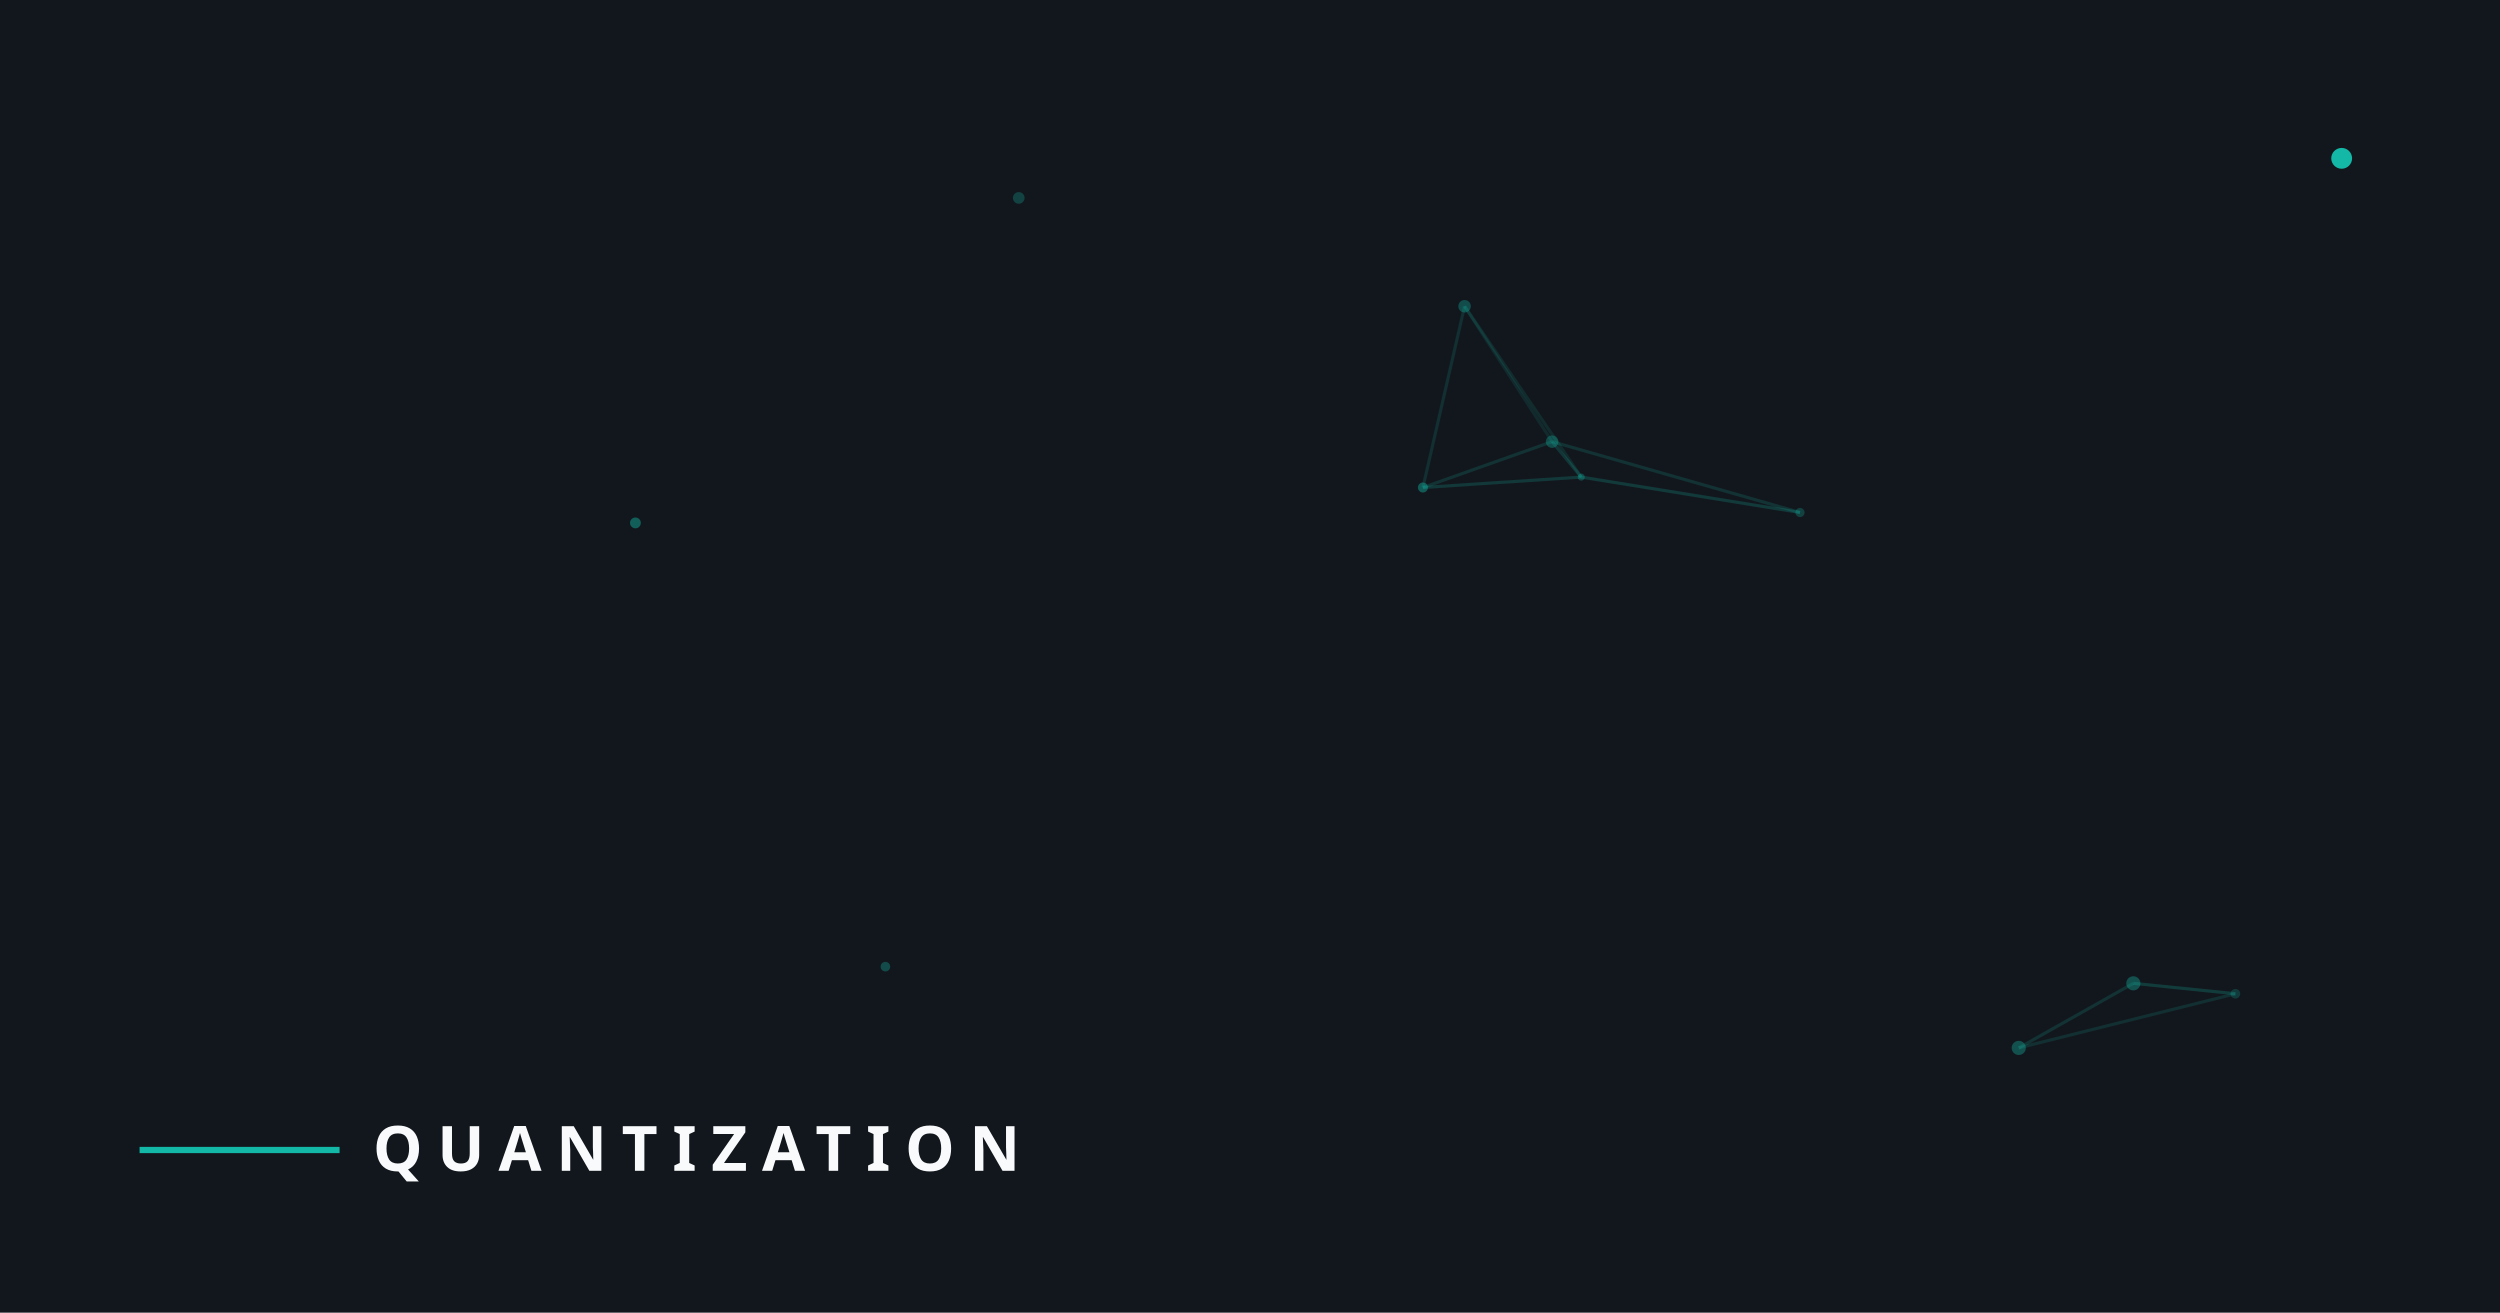
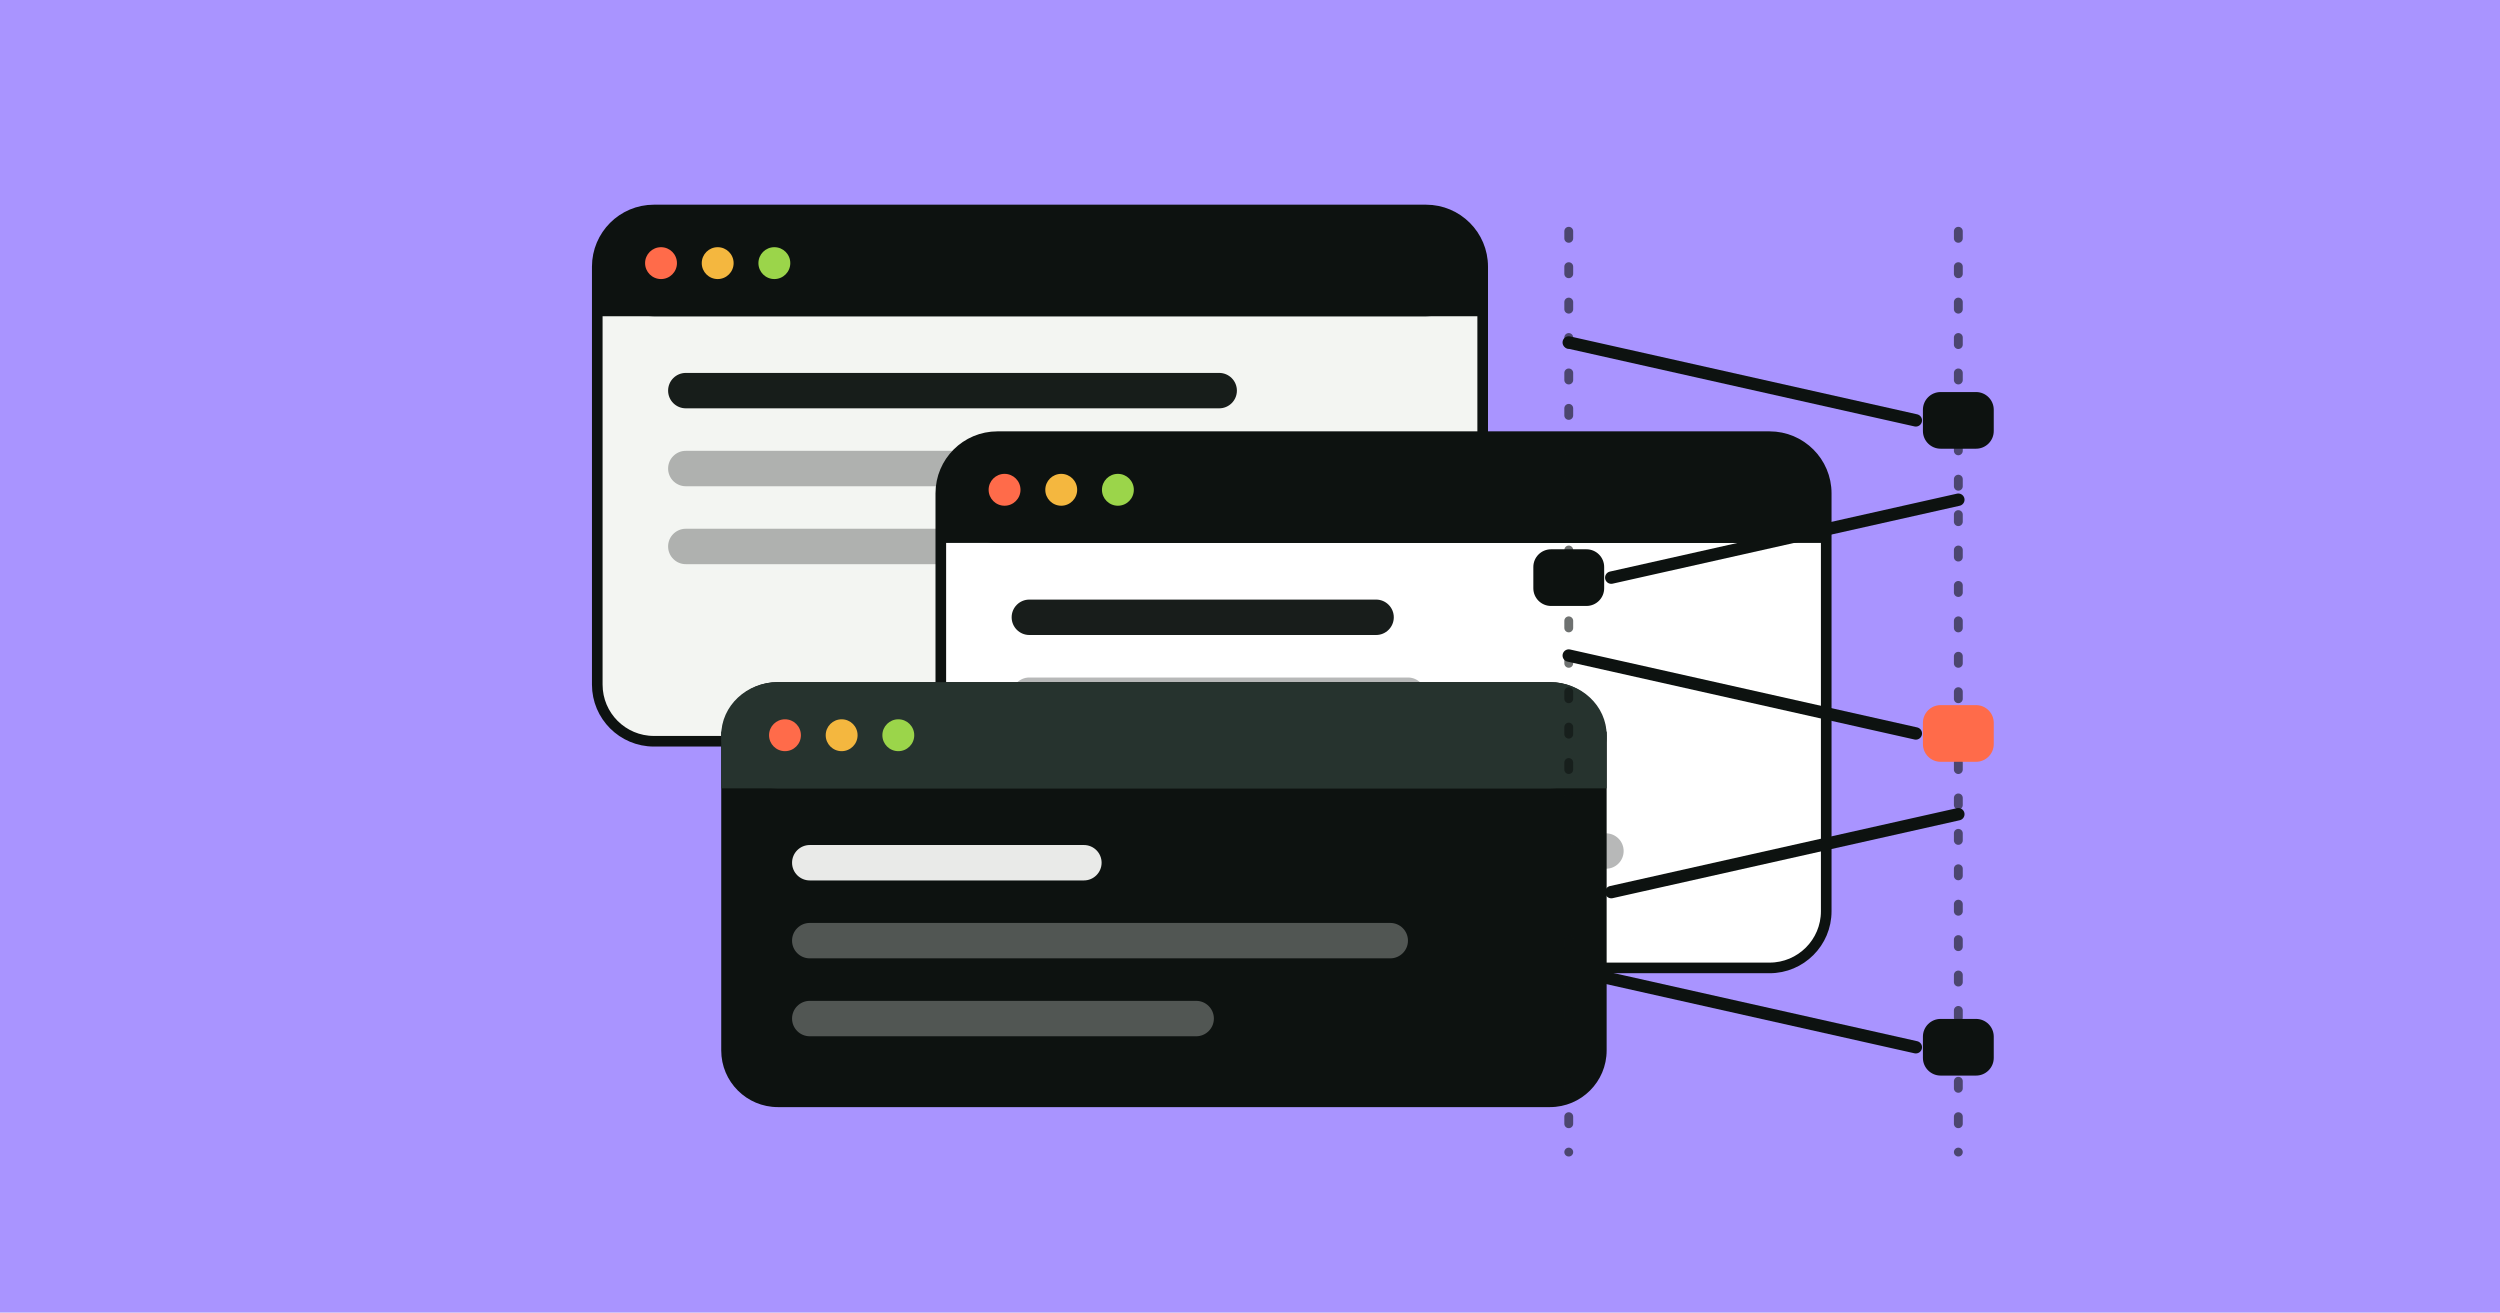
<svg xmlns="http://www.w3.org/2000/svg" viewBox="0 0 1200 630" width="1200" height="630">
-   <rect width="1200" height="630" fill="#0d1117" />
-   <rect x="0" y="0" width="1200" height="630" fill="#151b23" opacity="0.55" />
-   <g>
-     <line x1="759" y1="229" x2="703" y2="147" stroke="rgba(20,184,166,0.13)" stroke-width="1.5" />
-     <line x1="759" y1="229" x2="683" y2="234" stroke="rgba(20,184,166,0.21)" stroke-width="1.5" />
-     <line x1="759" y1="229" x2="864" y2="246" stroke="rgba(20,184,166,0.22)" stroke-width="1.5" />
-     <line x1="759" y1="229" x2="745" y2="212" stroke="rgba(20,184,166,0.20)" stroke-width="1.5" />
-     <line x1="969" y1="503" x2="1024" y2="472" stroke="rgba(20,184,166,0.17)" stroke-width="1.5" />
-     <line x1="969" y1="503" x2="1073" y2="477" stroke="rgba(20,184,166,0.15)" stroke-width="1.5" />
-     <line x1="1024" y1="472" x2="1073" y2="477" stroke="rgba(20,184,166,0.23)" stroke-width="1.5" />
-     <line x1="703" y1="147" x2="683" y2="234" stroke="rgba(20,184,166,0.15)" stroke-width="1.5" />
-     <line x1="703" y1="147" x2="745" y2="212" stroke="rgba(20,184,166,0.12)" stroke-width="1.5" />
-     <line x1="683" y1="234" x2="745" y2="212" stroke="rgba(20,184,166,0.17)" stroke-width="1.5" />
-     <line x1="864" y1="246" x2="745" y2="212" stroke="rgba(20,184,166,0.17)" stroke-width="1.5" />
-     <circle cx="759" cy="229" r="1.7" fill="rgba(20,184,166,0.31)" />
-     <circle cx="969" cy="503" r="3.4" fill="rgba(20,184,166,0.36)" />
-     <circle cx="1024" cy="472" r="3.4" fill="rgba(20,184,166,0.36)" />
-     <circle cx="703" cy="147" r="3.0" fill="rgba(20,184,166,0.34)" />
-     <circle cx="425" cy="464" r="2.3" fill="rgba(20,184,166,0.32)" />
-     <circle cx="305" cy="251" r="2.6" fill="rgba(20,184,166,0.44)" />
-     <circle cx="683" cy="234" r="2.4" fill="rgba(20,184,166,0.42)" />
-     <circle cx="864" cy="246" r="2.2" fill="rgba(20,184,166,0.26)" />
-     <circle cx="1073" cy="477" r="2.3" fill="rgba(20,184,166,0.22)" />
-     <circle cx="489" cy="95" r="2.8" fill="rgba(20,184,166,0.27)" />
-     <circle cx="745" cy="212" r="3.0" fill="rgba(20,184,166,0.32)" />
+   <rect width="1200" height="630" fill="#a994ff" />
+   <g transform="translate(192 43) scale(1.7)">
+     <g>
+       <rect x="55.7" y="34" width="250" height="150" rx="16" fill="#f3f5f2" stroke="#0d1210" stroke-width="3" />
+       <rect x="55.7" y="34" width="250" height="30" rx="16" fill="#0d1210" />
+       <rect x="55.7" y="48" width="250" height="16" fill="#0d1210" />
+       <circle cx="73.7" cy="49" r="4.5" fill="#ff6b4a" />
+       <circle cx="89.7" cy="49" r="4.5" fill="#f4b73f" />
+       <circle cx="105.7" cy="49" r="4.5" fill="#9bd54a" />
+       <rect x="75.7" y="80" width="160.6" height="10" rx="5" fill="#0d1210" opacity="0.95" />
+       <rect x="75.7" y="102" width="178.2" height="10" rx="5" fill="#0d1210" opacity="0.3" />
+       <rect x="75.7" y="124" width="188.5" height="10" rx="5" fill="#0d1210" opacity="0.3" />
+     </g>
+     <g>
+       <rect x="152.7" y="98" width="250" height="150" rx="16" fill="#ffffff" stroke="#0d1210" stroke-width="3" />
+       <rect x="152.7" y="98" width="250" height="30" rx="16" fill="#0d1210" />
+       <rect x="152.7" y="112" width="250" height="16" fill="#0d1210" />
+       <circle cx="170.7" cy="113" r="4.5" fill="#ff6b4a" />
+       <circle cx="186.7" cy="113" r="4.5" fill="#f4b73f" />
+       <circle cx="202.7" cy="113" r="4.5" fill="#9bd54a" />
+       <rect x="172.7" y="144" width="107.9" height="10" rx="5" fill="#0d1210" opacity="0.95" />
+       <rect x="172.7" y="166" width="116.9" height="10" rx="5" fill="#0d1210" opacity="0.3" />
+       <rect x="172.7" y="188" width="90.3" height="10" rx="5" fill="#0d1210" opacity="0.3" />
+       <rect x="172.7" y="210" width="172.8" height="10" rx="5" fill="#0d1210" opacity="0.3" />
+     </g>
+     <g>
+       <rect x="90.7" y="167.3" width="250" height="120" rx="16" fill="#0d1210" />
+       <rect x="90.7" y="167.3" width="250" height="30" rx="16" fill="#26332e" />
+       <rect x="90.7" y="181.3" width="250" height="16" fill="#26332e" />
+       <circle cx="108.7" cy="182.3" r="4.5" fill="#ff6b4a" />
+       <circle cx="124.7" cy="182.3" r="4.5" fill="#f4b73f" />
+       <circle cx="140.7" cy="182.3" r="4.5" fill="#9bd54a" />
+       <rect x="110.7" y="213.3" width="87.4" height="10" rx="5" fill="#f3f5f2" opacity="0.95" />
+       <rect x="110.7" y="235.3" width="173.9" height="10" rx="5" fill="#f3f5f2" opacity="0.3" />
+       <rect x="110.7" y="257.3" width="119.1" height="10" rx="5" fill="#f3f5f2" opacity="0.3" />
+     </g>
+     <line x1="330" y1="40" x2="330" y2="300" stroke="#0d1210" stroke-width="2.5" stroke-dasharray="2 8" stroke-linecap="round" opacity="0.6" />
+     <line x1="440" y1="40" x2="440" y2="300" stroke="#0d1210" stroke-width="2.5" stroke-dasharray="2 8" stroke-linecap="round" opacity="0.6" />
+     <path pathLength="1" d="M330 71.4L428 93.4" stroke="#0d1210" stroke-width="3.5" fill="none" stroke-linecap="round" />
+     <rect x="430" y="85.4" width="20" height="16" rx="5" fill="#0d1210" />
+     <path pathLength="1" d="M440 115.8L342 137.8" stroke="#0d1210" stroke-width="3.5" fill="none" stroke-linecap="round" />
+     <rect x="320" y="129.8" width="20" height="16" rx="5" fill="#0d1210" />
+     <path pathLength="1" d="M330 159.8L428 181.8" stroke="#0d1210" stroke-width="3.5" fill="none" stroke-linecap="round" />
+     <rect x="430" y="173.8" width="20" height="16" rx="5" fill="#ff6b4a" />
+     <path pathLength="1" d="M440 204.6L342 226.6" stroke="#0d1210" stroke-width="3.5" fill="none" stroke-linecap="round" />
+     <rect x="320" y="218.6" width="20" height="16" rx="5" fill="#0d1210" />
+     <path pathLength="1" d="M330 248.4L428 270.4" stroke="#0d1210" stroke-width="3.5" fill="none" stroke-linecap="round" />
+     <rect x="430" y="262.4" width="20" height="16" rx="5" fill="#0d1210" />
  </g>
-   <line x1="67" y1="552" x2="163" y2="552" stroke="#14b8a6" stroke-width="3" />
-   <text x="179" y="562" font-family="Sora, system-ui, sans-serif" font-size="30" font-weight="600" letter-spacing="7" fill="#f9fafb">QUANTIZATION</text>
-   <circle cx="1124" cy="76" r="5" fill="#14b8a6" />
</svg>
